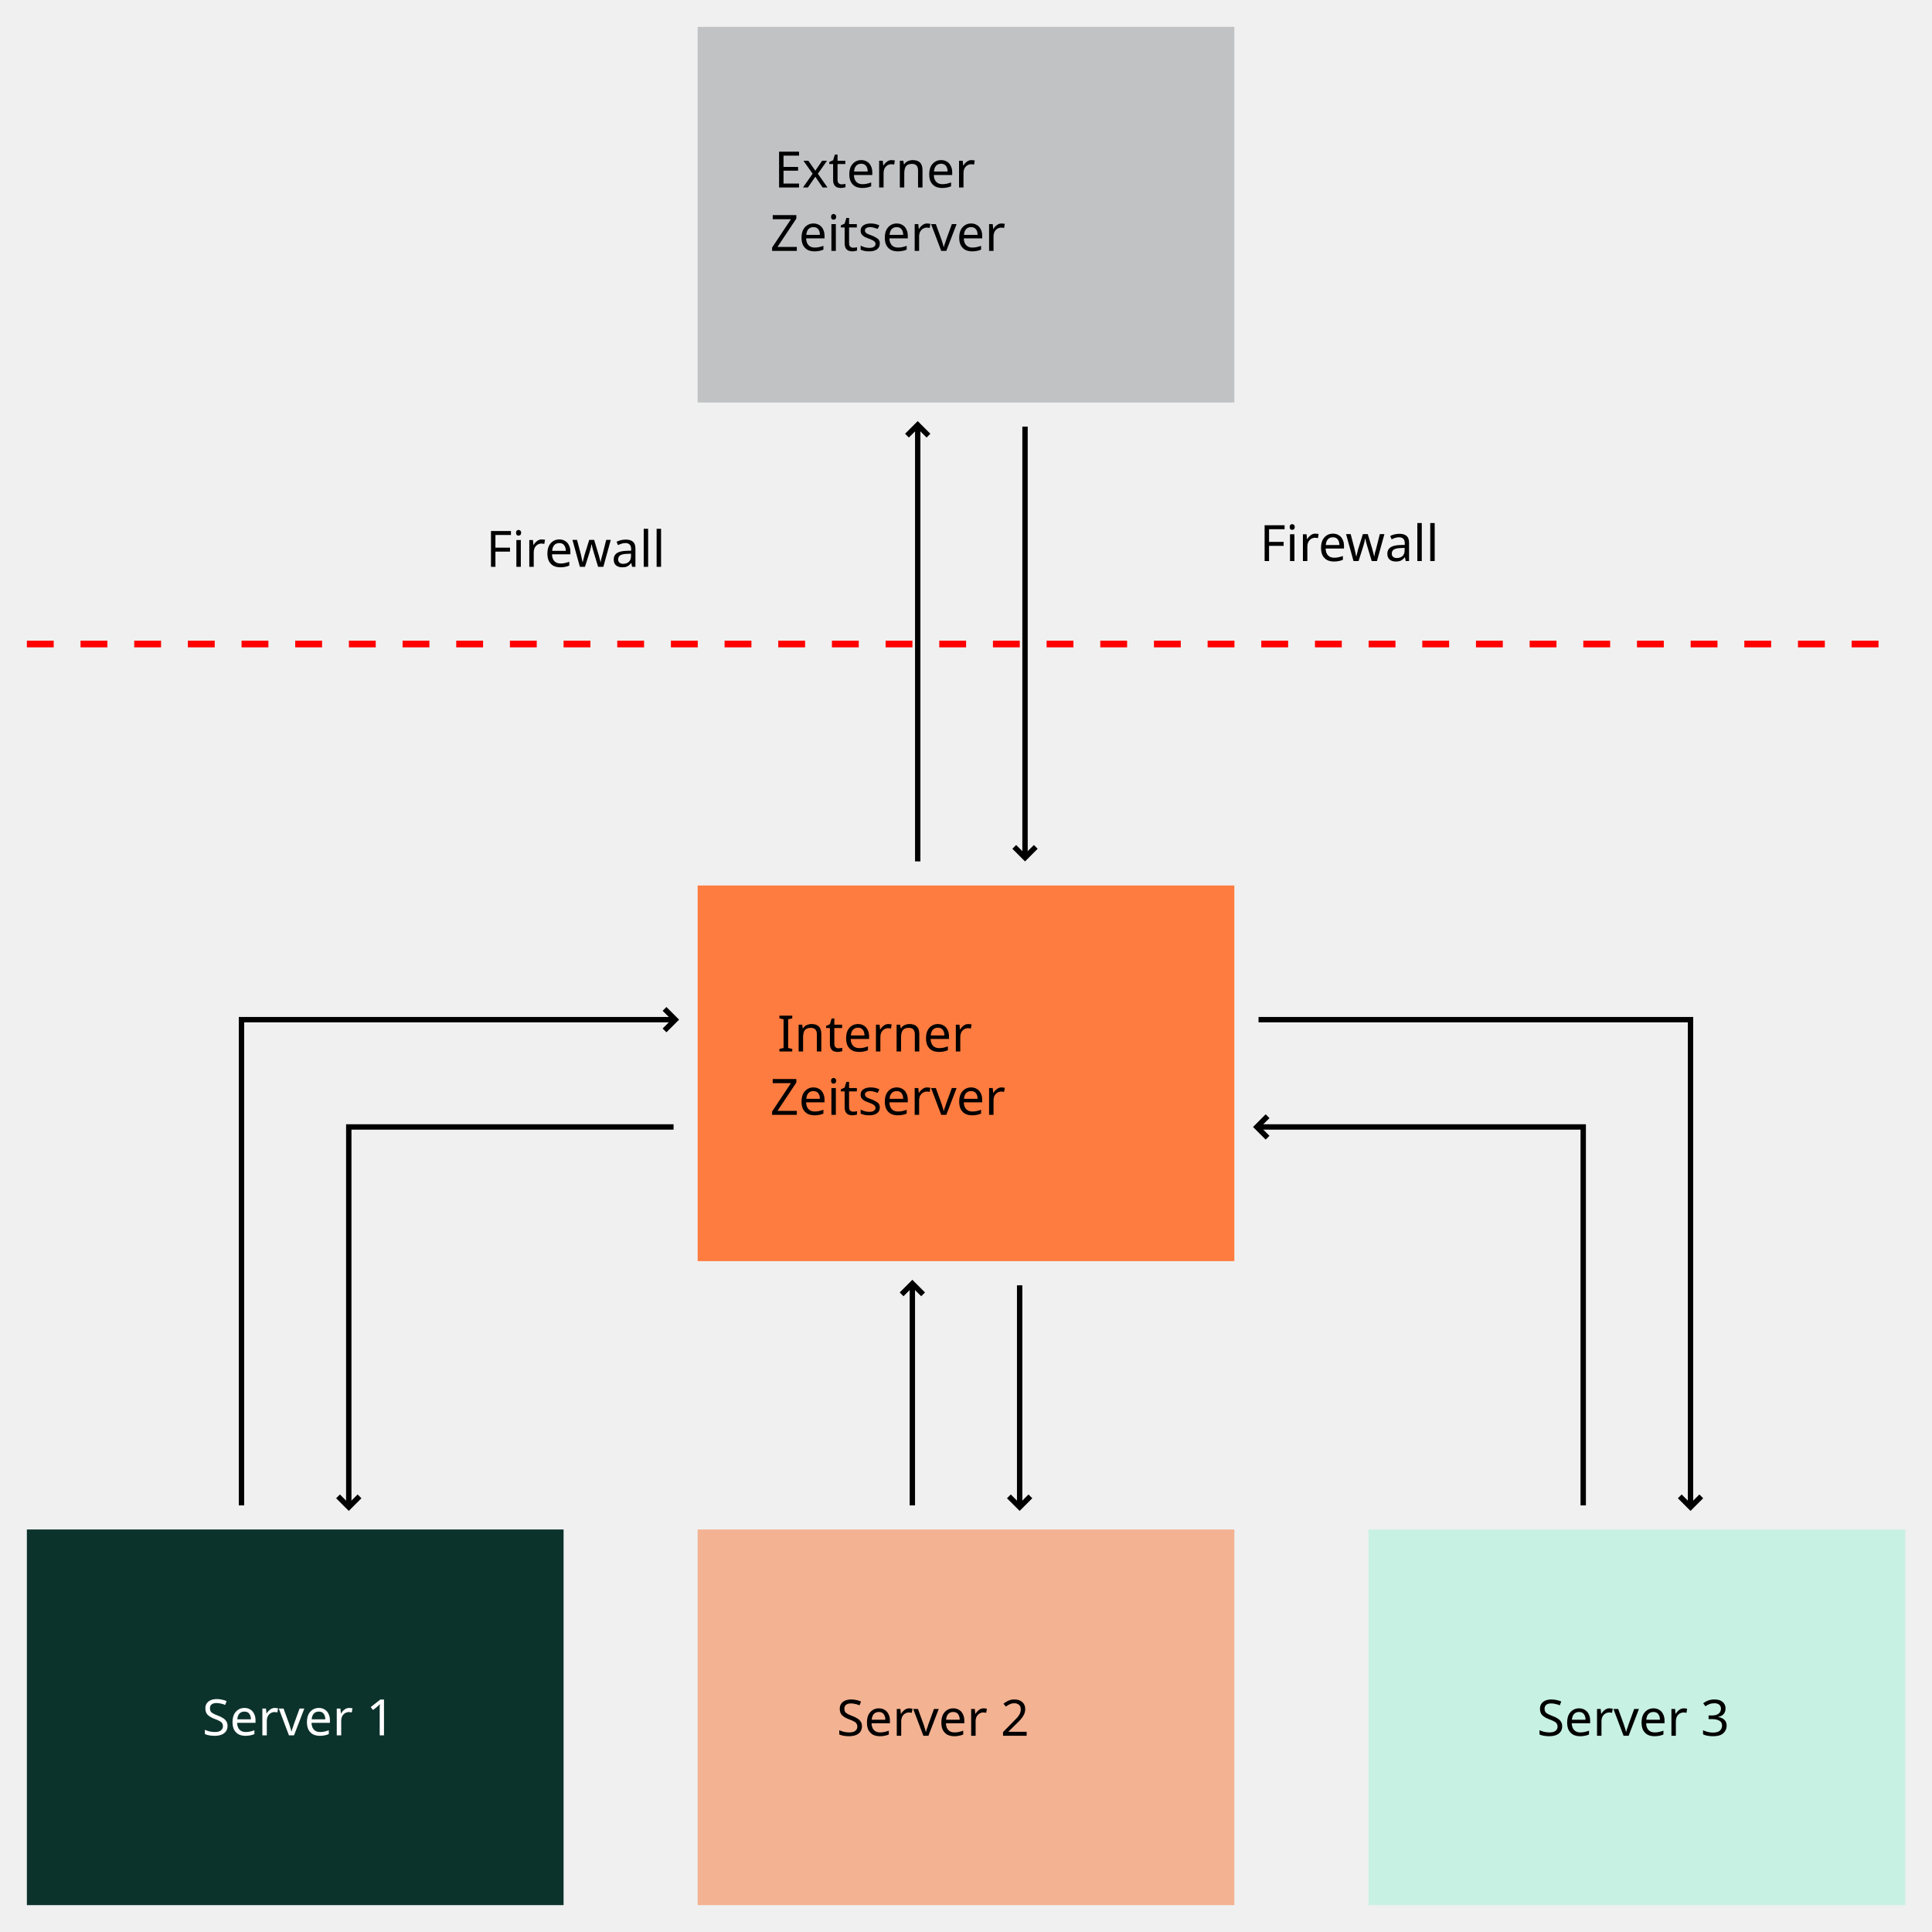
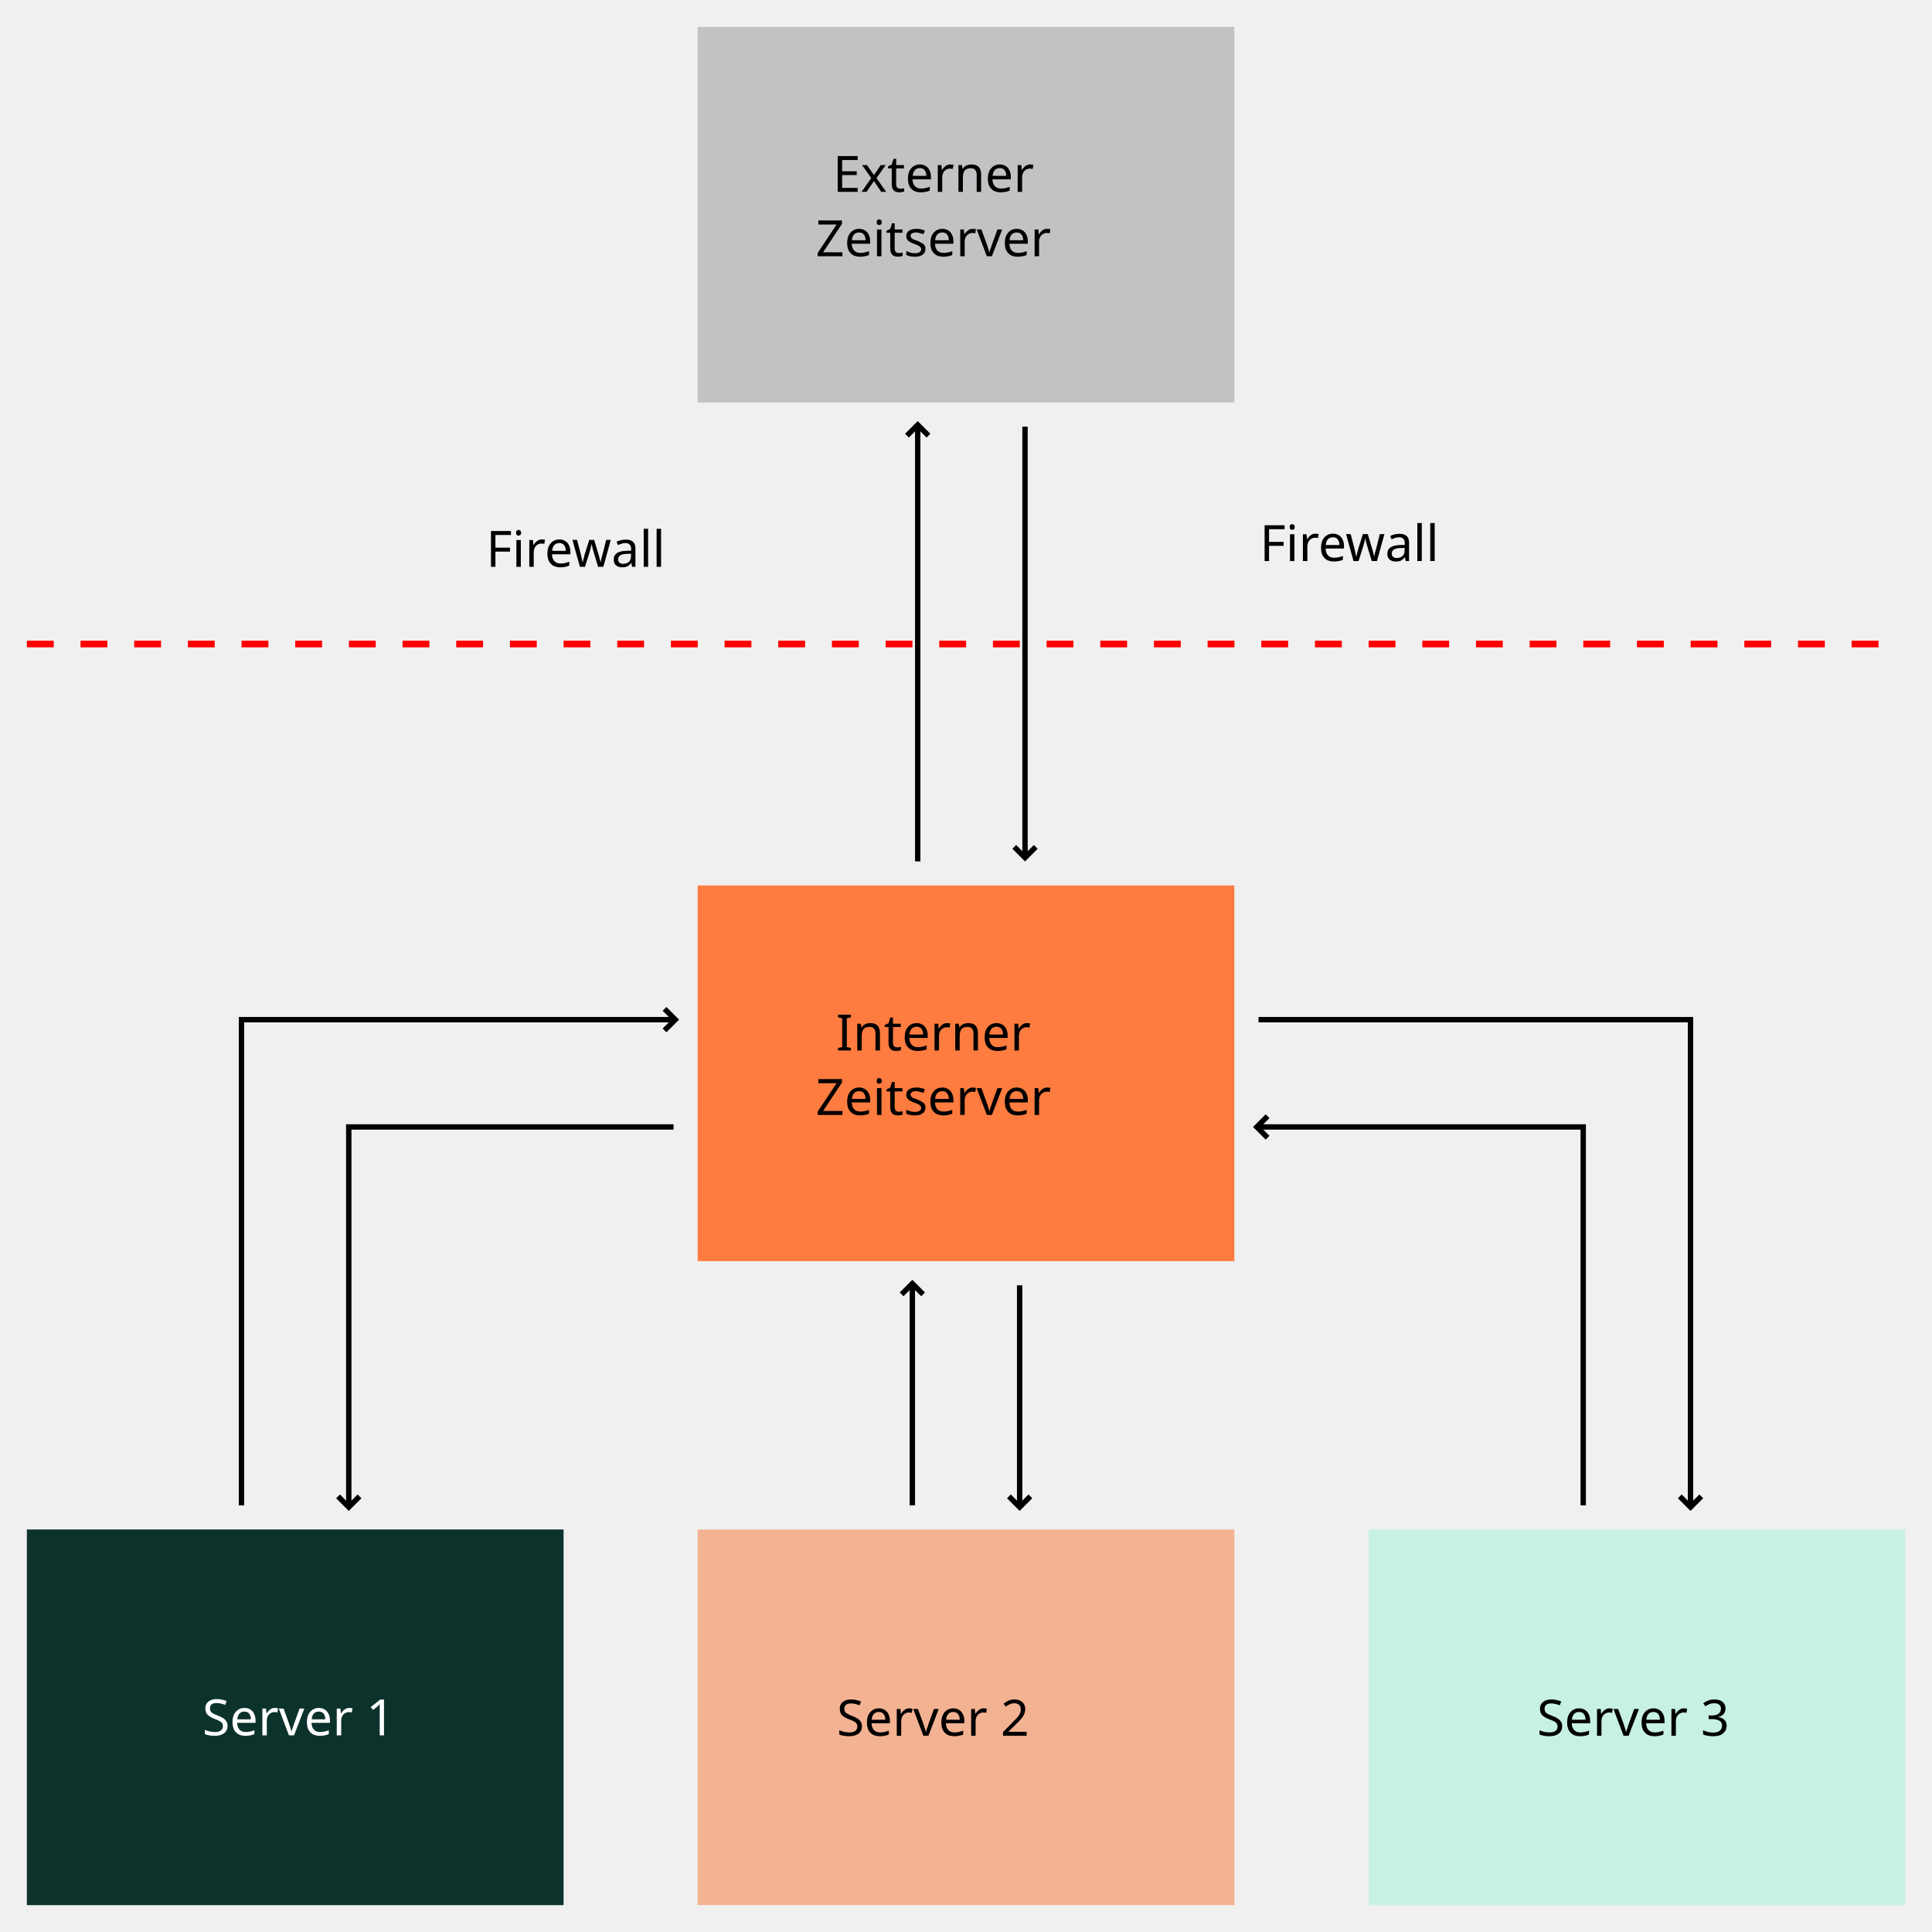
<svg xmlns="http://www.w3.org/2000/svg" width="720" height="720" viewBox="0 0 190.5 190.5" version="1.1" id="svg1258">
  <defs id="defs1190">
    <marker markerWidth="3.06" markerHeight="4.71" refX="1.53" refY="2.35" orient="auto" id="a">
      <path d="m.35.35 2 2-2 2" fill="none" stroke="#000" id="path1184" />
    </marker>
    <marker markerWidth="3.06" markerHeight="4.71" refX="1.53" refY="2.35" orient="auto" id="b">
      <path d="m.35.35 2 2-2 2" fill="none" stroke="#000" id="path1187" />
    </marker>
  </defs>
  <g transform="translate(-23.81 50.27)" id="g1256">
    <rect width="52.92" height="37.04" x="26.46" y="100.54" fill="#0c322c" paint-order="markers fill stroke" id="rect1192" />
    <rect width="52.92" height="37.04" x="92.6" y="100.54" fill="#f3b292" paint-order="markers fill stroke" id="rect1194" />
    <rect width="52.92" height="37.04" x="158.75" y="100.54" fill="#c7f1e3" paint-order="markers fill stroke" id="rect1196" />
    <path d="M113.77 97.9V76.73" fill="none" stroke="#0c322c" stroke-width=".53" marker-end="url(#a)" id="path1198" style="stroke:#000000;stroke-opacity:1;stroke-width:0.53;stroke-miterlimit:4;stroke-dasharray:none;stroke-linecap:square" />
    <path d="M124.35 76.73V97.9" fill="none" stroke="#0c322c" stroke-width=".53" marker-end="url(#a)" id="path1200" style="stroke:#000000;stroke-opacity:1;stroke-width:0.53;stroke-miterlimit:4;stroke-dasharray:none;stroke-linecap:square" />
    <path d="M89.96 60.85H58.2V97.9" fill="none" stroke="#0c322c" stroke-width=".53" marker-end="url(#a)" id="path1202" style="stroke:#000000;stroke-opacity:1;stroke-width:0.53;stroke-miterlimit:4;stroke-dasharray:none;stroke-linecap:square" />
    <path d="M47.62 97.9V50.27h42.34" fill="none" stroke="#0c322c" stroke-width=".53" marker-end="url(#a)" id="path1204" style="stroke:#000000;stroke-opacity:1;stroke-width:0.53;stroke-miterlimit:4;stroke-dasharray:none;stroke-linecap:square" />
    <path d="M179.92 97.9V60.85h-31.75" fill="none" stroke="#0c322c" stroke-width=".53" marker-end="url(#a)" id="path1206" style="stroke:#000000;stroke-opacity:1;stroke-width:0.53;stroke-miterlimit:4;stroke-dasharray:none;stroke-linecap:square" />
    <path d="M148.17 50.27h42.33V97.9" fill="none" stroke="#0c322c" stroke-width=".53" marker-end="url(#a)" id="path1208" style="stroke:#000000;stroke-opacity:1;stroke-width:0.53;stroke-miterlimit:4;stroke-dasharray:none;stroke-linecap:square" />
    <rect width="52.92" height="37.04" x="92.6" y="37.04" fill="#fe7c3f" paint-order="markers fill stroke" id="rect1210" />
-     <text xml:space="preserve" style="line-height:1.25;-inkscape-font-specification:'Poppins, Medium'" x="119.06" y="59.657" font-weight="500" font-size="4.94px" font-family="Poppins" letter-spacing="0" stroke-width="0.26" id="text1218">
-       <tspan id="tspan4" x="119.06" y="59.657">
-         <tspan x="119.06" y="59.657" style="text-align:center" text-anchor="middle" id="tspan1212" dy="-6.25">Interner</tspan>
-       </tspan>
-       <tspan id="tspan5" x="119.06" y="59.657">
-         <tspan x="119.06" y="59.657" style="text-align:center" text-anchor="middle" id="tspan6">Zeitserver</tspan>
-       </tspan>
-     </text>
    <text xml:space="preserve" style="line-height:1.25;-inkscape-font-specification:'Poppins, Medium'" x="43.761" y="120.84" font-weight="500" font-size="4.94px" font-family="Poppins" letter-spacing="0" fill="#ffffff" stroke-width="0.26" id="text1222">
      <tspan x="43.761" y="120.84" id="tspan1220">Server 1</tspan>
    </text>
    <text xml:space="preserve" style="line-height:1.25;-inkscape-font-specification:'Poppins, Medium'" x="119.02" y="120.88" font-weight="500" font-size="4.94px" font-family="Poppins" letter-spacing="0" stroke-width="0.26" id="text1226">
      <tspan x="119.02" y="120.88" style="text-align:center" text-anchor="middle" id="tspan1224">Server 2</tspan>
    </text>
    <text xml:space="preserve" style="line-height:1.25;-inkscape-font-specification:'Poppins, Medium'" x="175.361" y="120.88" font-weight="500" font-size="4.94px" font-family="Poppins" letter-spacing="0" stroke-width="0.26" id="text1230">
      <tspan x="175.361" y="120.88" id="tspan1228">Server 3</tspan>
    </text>
    <rect width="52.92" height="37.04" x="92.6" y="-47.62" fill="#c0c2c4" paint-order="markers fill stroke" id="rect1232" />
-     <text xml:space="preserve" style="line-height:1.25;-inkscape-font-specification:'Poppins, Medium'" x="119.06" y="-25.533" font-weight="500" font-size="4.94px" font-family="Poppins" letter-spacing="0" stroke-width="0.26" id="text1240">
-       <tspan id="tspan1" x="119.06" y="-25.533">
-         <tspan x="119.06" y="-25.533" style="text-align:center" text-anchor="middle" id="tspan1234" dy="-6.25">Externer</tspan>
-       </tspan>
-       <tspan id="tspan2" x="119.06" y="-25.533">
-         <tspan x="119.06" y="-25.533" style="text-align:center" text-anchor="middle" id="tspan3">Zeitserver</tspan>
-       </tspan>
-     </text>
    <path d="M114.3 34.4V-7.94" fill="none" stroke="#0c322c" stroke-width=".53" marker-end="url(#b)" id="path1242" style="stroke:#000000;stroke-opacity:1;stroke-width:0.53;stroke-miterlimit:4;stroke-dasharray:none;stroke-linecap:square" />
    <path d="M124.88-7.94v41.8" fill="none" stroke="#0c322c" stroke-width=".53" marker-end="url(#b)" id="path1244" style="stroke:#000000;stroke-opacity:1;stroke-width:0.53;stroke-miterlimit:4;stroke-dasharray:none;stroke-linecap:square" />
    <path d="M26.46 13.23h185.2" fill="none" stroke="red" stroke-width=".66" stroke-dasharray="2.646, 2.646" id="path1246" />
    <text xml:space="preserve" style="line-height:1.25;-inkscape-font-specification:'Poppins, Medium'" x="71.74" y="5.62" font-weight="500" font-size="4.94" font-family="Poppins" letter-spacing="0" stroke-width=".26" id="text1250">
      <tspan x="71.74" y="5.62" id="tspan1248">Firewall</tspan>
    </text>
    <text xml:space="preserve" style="line-height:1.25;-inkscape-font-specification:'Poppins, Medium'" x="148.02" y="5.05" font-weight="500" font-size="4.94" font-family="Poppins" letter-spacing="0" stroke-width=".26" id="text1254">
      <tspan x="148.02" y="5.05" id="tspan1252">Firewall</tspan>
    </text>
+     <text xml:space="preserve" style="line-height:1.25;-inkscape-font-specification:'Poppins, Medium'" x="119.06" y="-31.353" font-weight="500" font-size="4.94px" font-family="Poppins" letter-spacing="0" stroke-width="0.26" id="text1240">
+       <tspan x="119.06" y="-31.353" style="text-align:center" text-anchor="middle" id="tspan1234">Externer</tspan>
+     </text>
+     <text xml:space="preserve" style="line-height:1.25;-inkscape-font-specification:'Poppins, Medium'" x="119.06" y="-25.003" font-weight="500" font-size="4.94px" font-family="Poppins" letter-spacing="0" stroke-width="0.26" id="text1240-1">
+       <tspan x="119.06" y="-25.003" style="text-align:center" text-anchor="middle" id="tspan1234-5">Zeitserver</tspan>
+     </text>
+     <text xml:space="preserve" style="line-height:1.25;-inkscape-font-specification:'Poppins, Medium'" x="119.06" y="53.313" font-weight="500" font-size="4.94px" font-family="Poppins" letter-spacing="0" stroke-width="0.26" id="text1240-3">
+       <tspan x="119.06" y="53.313" style="text-align:center" text-anchor="middle" id="tspan1234-7">Interner</tspan>
+     </text>
+     <text xml:space="preserve" style="line-height:1.25;-inkscape-font-specification:'Poppins, Medium'" x="119.06" y="59.663" font-weight="500" font-size="4.94px" font-family="Poppins" letter-spacing="0" stroke-width="0.26" id="text1240-1-2">
+       <tspan x="119.06" y="59.663" style="text-align:center" text-anchor="middle" id="tspan1234-5-5">Zeitserver</tspan>
+     </text>
  </g>
</svg>
